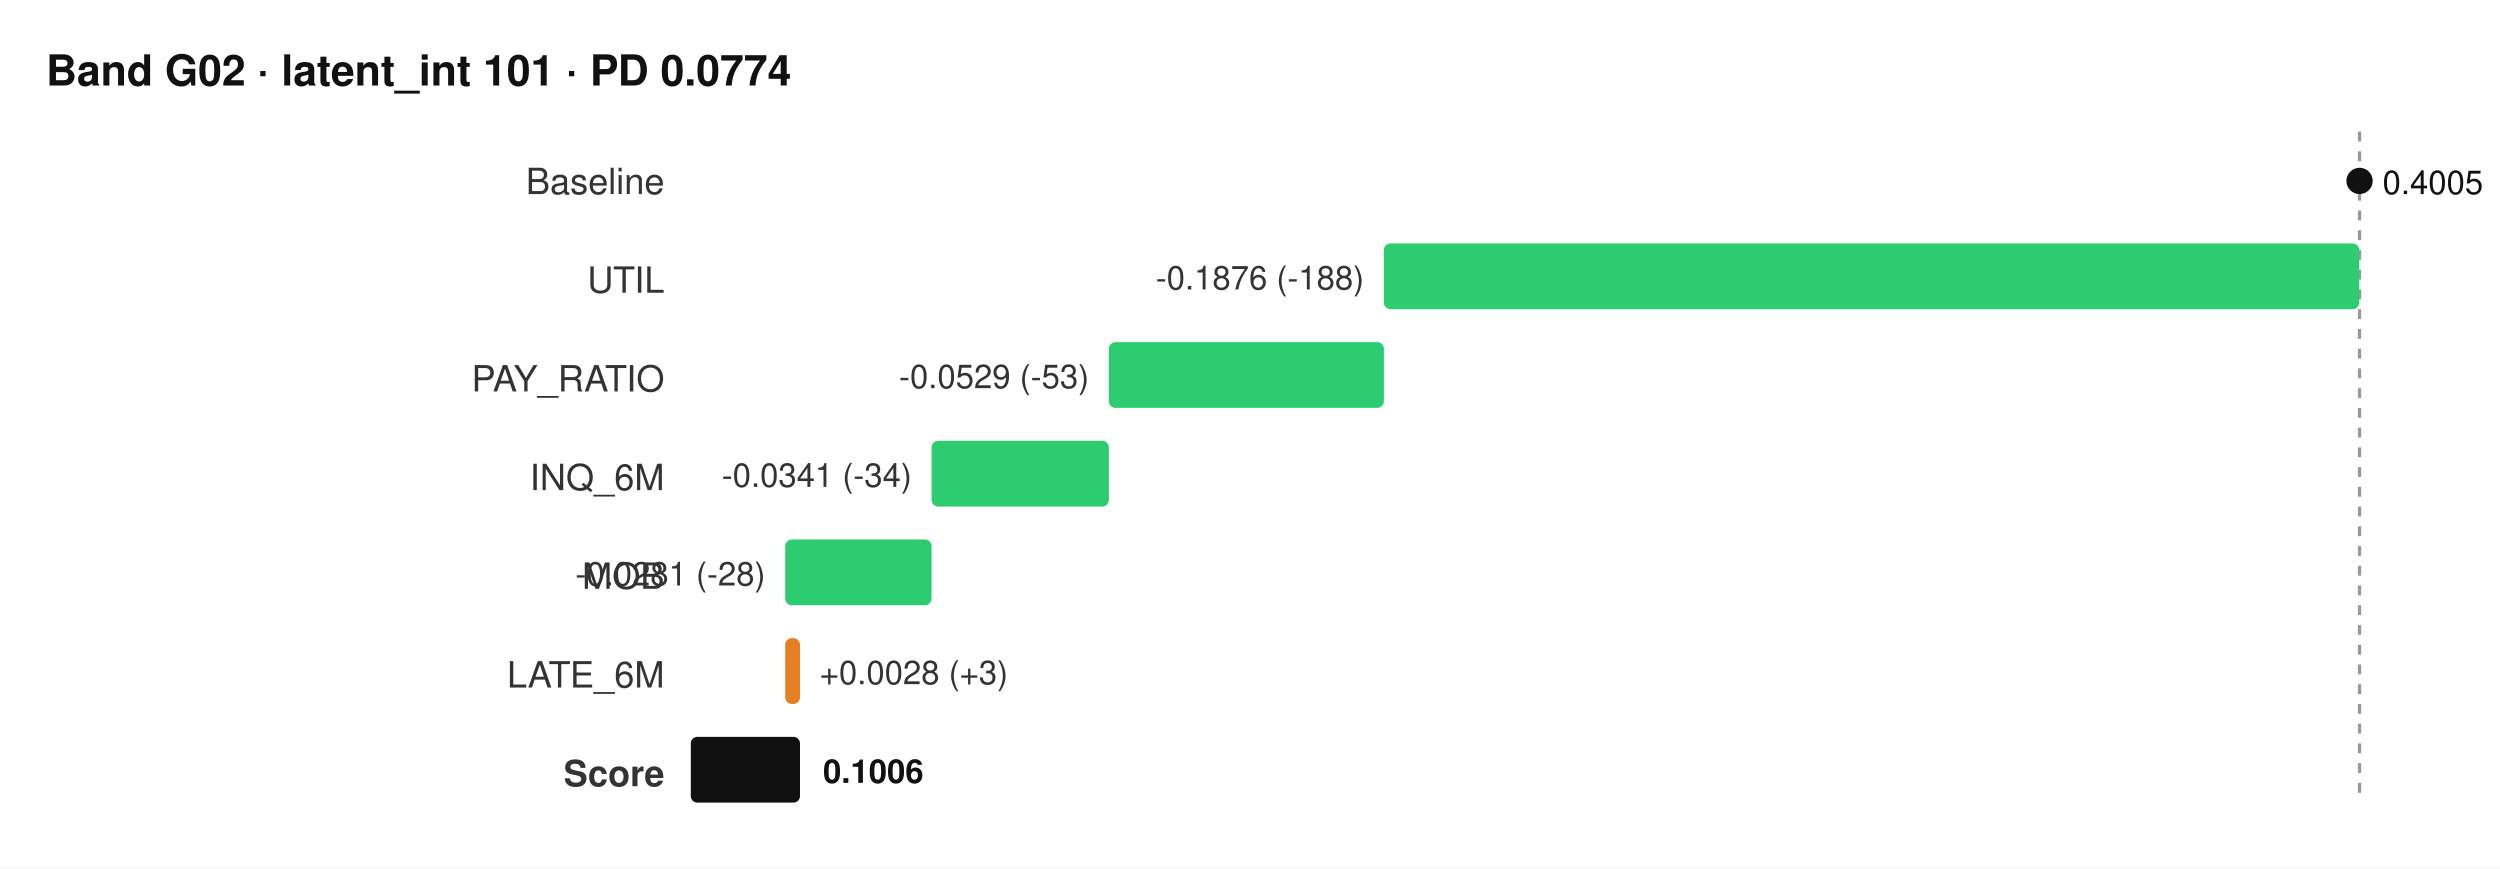
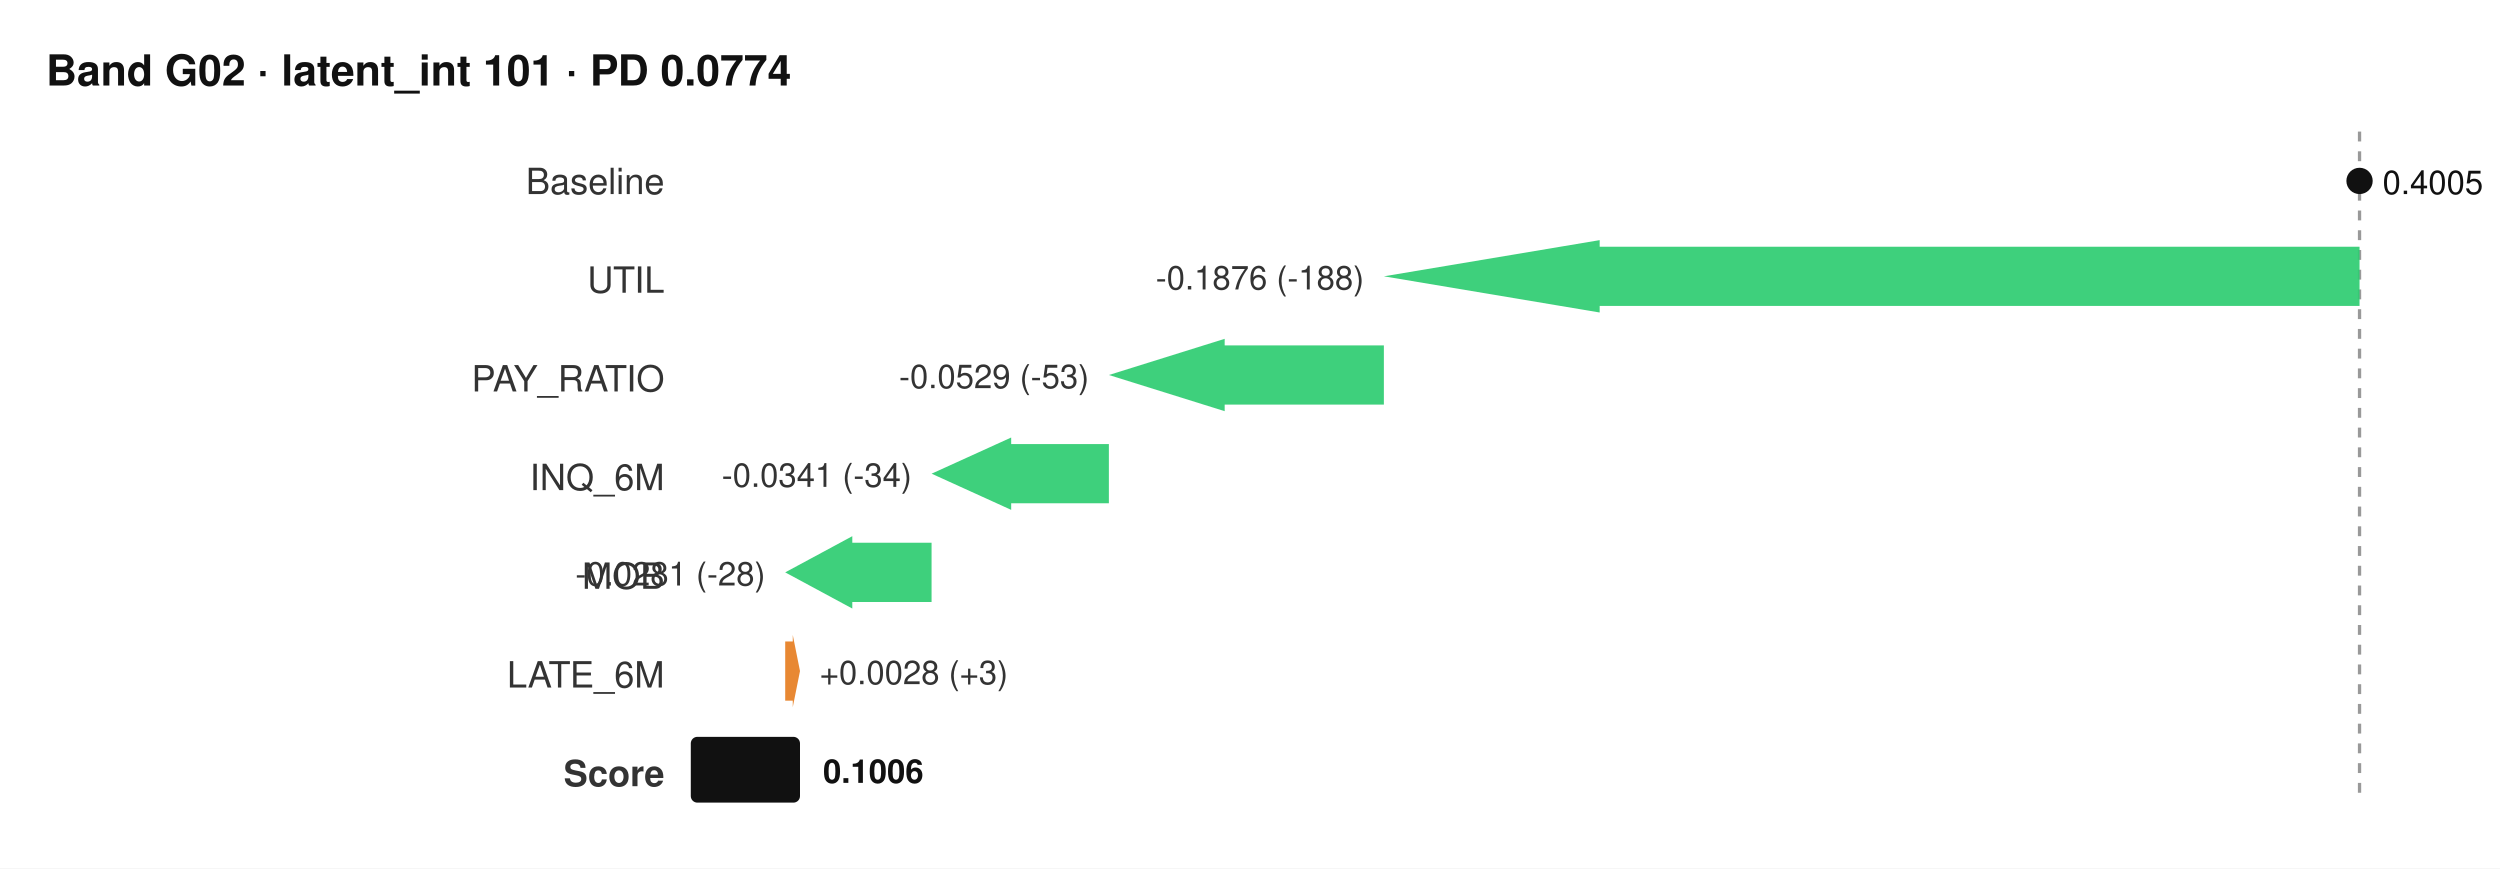
<svg xmlns="http://www.w3.org/2000/svg" width="760" height="264" viewBox="0 0 760 264" font-family="Segoe UI, Helvetica, Arial, sans-serif">
  <rect width="760" height="264" fill="#ffffff" />
  <text x="14" y="26" font-size="13" font-weight="bold" fill="#111">Band G02 · latent_int 101 · PD 0.0774</text>
  <line x1="717.3" y1="40" x2="717.3" y2="242" stroke="#999" stroke-dasharray="3,3" stroke-width="1" />
  <text x="202" y="59" font-size="11" text-anchor="end" fill="#333">Baseline</text>
  <circle cx="717.3" cy="55" r="4" fill="#111111" />
  <text x="724.3" y="59" font-size="10" fill="#111">0.4005</text>
  <text x="202" y="89" font-size="11" text-anchor="end" fill="#333">UTIL</text>
-   <rect x="420.7" y="74" width="296.5" height="20" fill="#2ecc71" rx="2" />
+   <polygon points="717.3,75.0 486.3,75.0 486.3,73.0 420.7,84.0 486.3,95.0 486.3,93.0 717.3,93.0" fill="#2ecc71" opacity="0.92" />
  <text x="414.7" y="88" font-size="10" text-anchor="end" fill="#333">-0.1876 (-188)</text>
  <text x="202" y="119" font-size="11" text-anchor="end" fill="#333">PAY_RATIO</text>
-   <rect x="337.1" y="104" width="83.6" height="20" fill="#2ecc71" rx="2" />
+   <polygon points="420.7,105.0 372.3,105.0 372.3,103.0 337.1,114.0 372.3,125.0 372.3,123.0 420.7,123.0" fill="#2ecc71" opacity="0.92" />
  <text x="331.1" y="118" font-size="10" text-anchor="end" fill="#333">-0.0529 (-53)</text>
  <text x="202" y="149" font-size="11" text-anchor="end" fill="#333">INQ_6M</text>
-   <rect x="283.2" y="134" width="53.9" height="20" fill="#2ecc71" rx="2" />
+   <polygon points="337.1,135.0 307.4,135.0 307.4,133.0 283.2,144.0 307.4,155.0 307.4,153.0 337.1,153.0" fill="#2ecc71" opacity="0.92" />
  <text x="277.2" y="148" font-size="10" text-anchor="end" fill="#333">-0.0341 (-34)</text>
  <text x="202" y="179" font-size="11" text-anchor="end" fill="#333">MOB</text>
-   <rect x="238.7" y="164" width="44.5" height="20" fill="#2ecc71" rx="2" />
+   <polygon points="283.2,165.0 259.1,165.0 259.1,163.0 238.7,174.0 259.1,185.0 259.1,183.0 283.2,183.0" fill="#2ecc71" opacity="0.92" />
  <text x="232.7" y="178" font-size="10" text-anchor="end" fill="#333">-0.0281 (-28)</text>
  <text x="202" y="209" font-size="11" text-anchor="end" fill="#333">LATE_6M</text>
-   <rect x="238.7" y="194" width="4.5" height="20" fill="#e67e22" rx="2" />
+   <polygon points="238.7,195.0 241.0,195.0 241.0,193.0 243.2,204.0 241.0,215.0 241.0,213.0 238.7,213.0" fill="#e67e22" opacity="0.92" />
  <text x="249.2" y="208" font-size="10" text-anchor="start" fill="#333">+0.0028 (+3)</text>
  <text x="202" y="239" font-size="11" text-anchor="end" fill="#333" font-weight="bold">Score</text>
  <rect x="210.0" y="224" width="33.2" height="20" fill="#111111" rx="2" />
  <text x="250.2" y="238" font-size="10" font-weight="bold" fill="#111">0.1006</text>
</svg>
